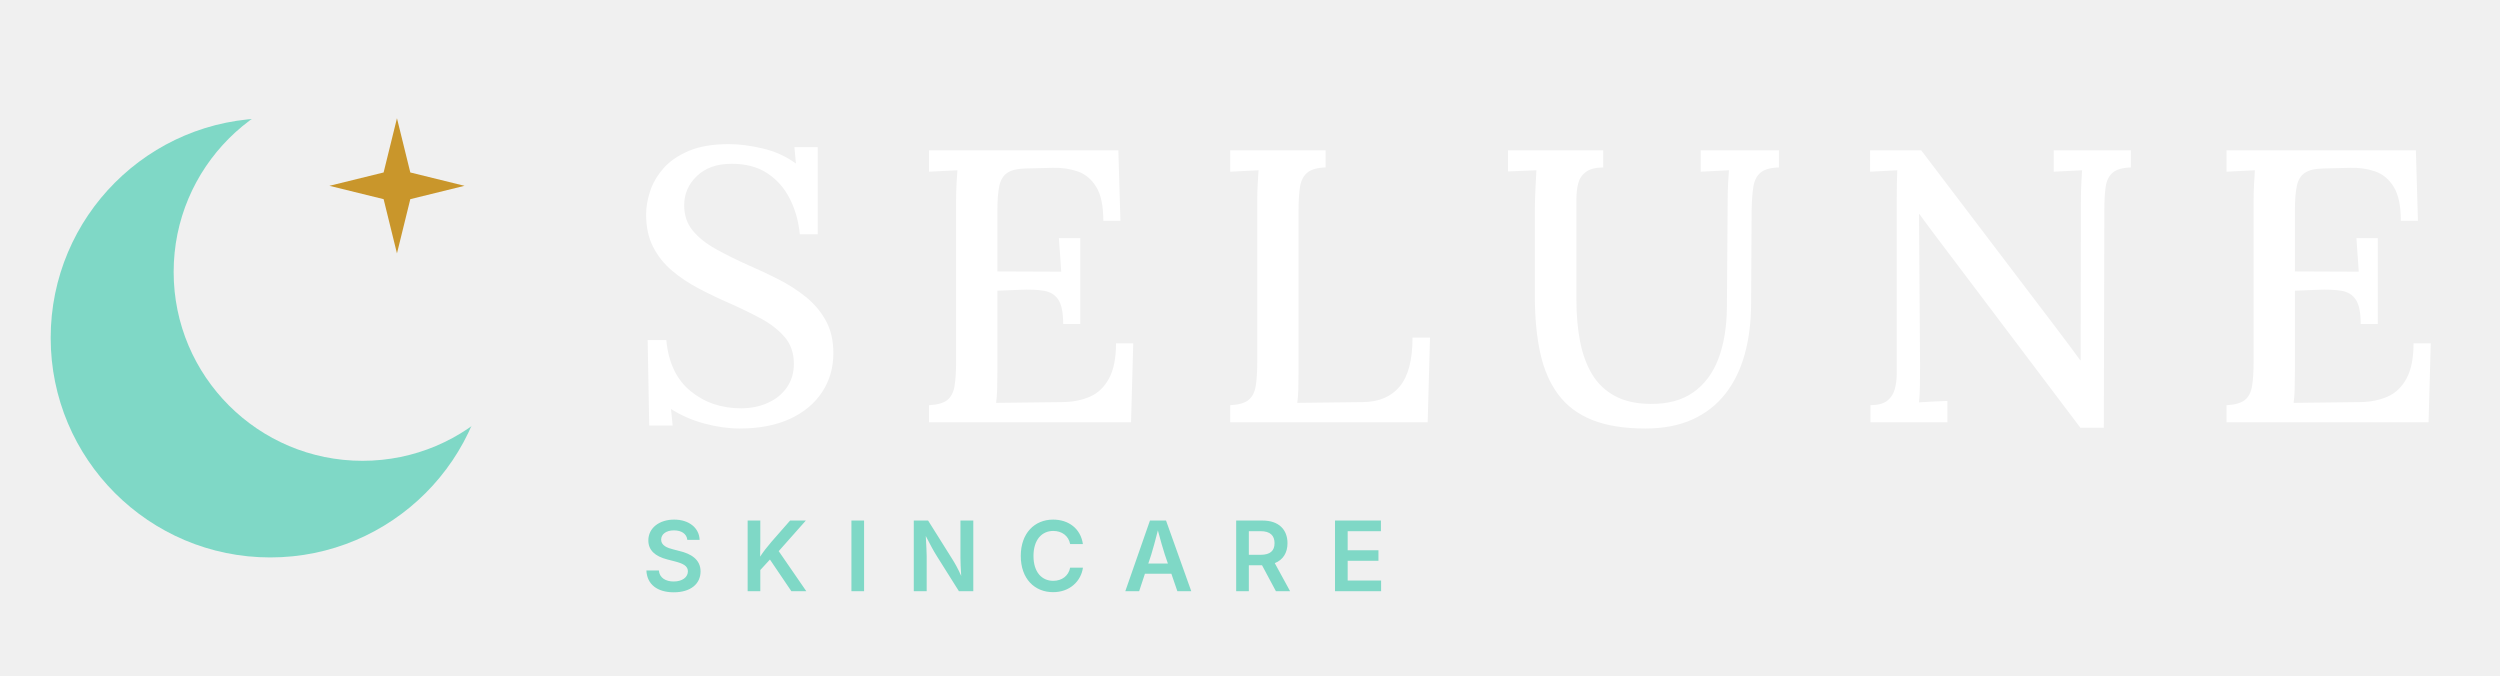
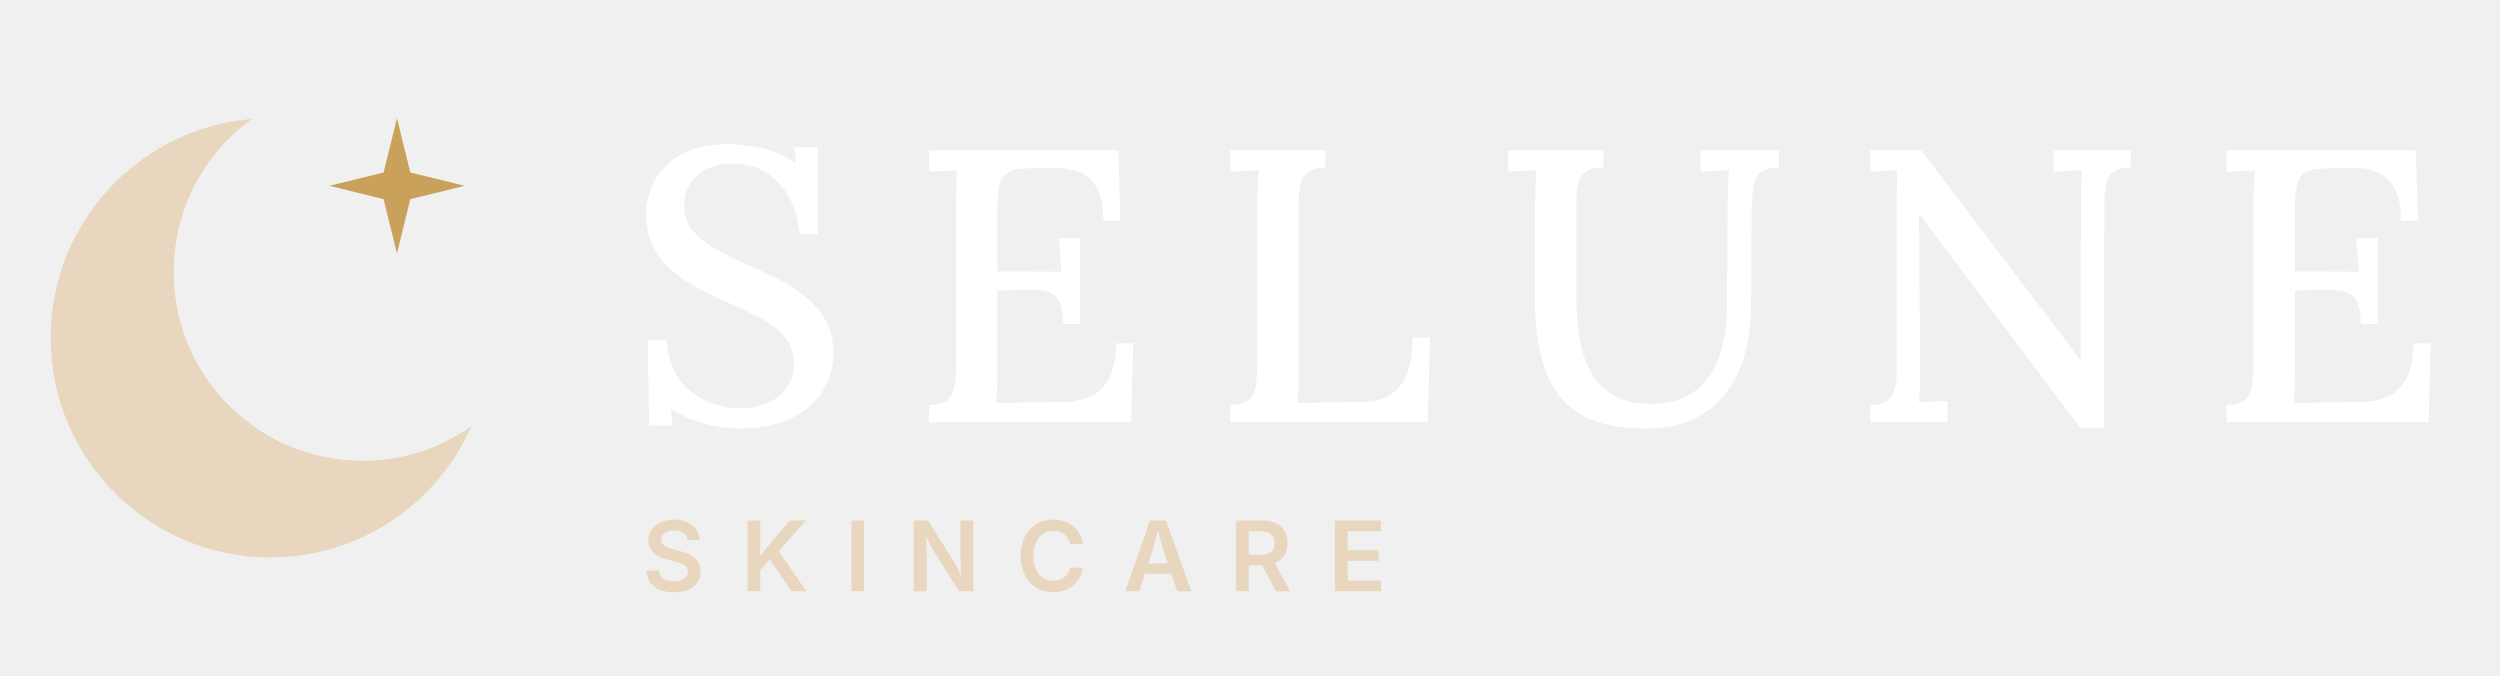
<svg xmlns="http://www.w3.org/2000/svg" viewBox="0 0 296 80" role="img" aria-label="Selune">
  <mask id="m3240">
    <rect x="4" y="12" width="56" height="56" fill="#fff" />
    <circle cx="42.92" cy="32.2" r="22.36" fill="#000" />
  </mask>
-   <circle cx="32" cy="40" r="26" fill="#7FD8C6" mask="url(#m3240)" />
-   <polygon points="47.00,14.00 45.42,20.42 39.00,22.00 45.42,23.58 47.00,30.00 48.58,23.58 55.00,22.00 48.58,20.42" fill="#C9962B" />
+   <circle cx="32" cy="40" r="26" fill="#E8D6BF" mask="url(#m3240)" />
+   <polygon points="47.00,14.00 45.42,20.42 39.00,22.00 45.42,23.58 47.00,30.00 48.58,23.58 55.00,22.00 48.58,20.42" fill="#C9A15A" />
  <path d="M94.7 27.736Q94.47 25.405 93.504 23.512Q92.538 21.618 90.828 20.499Q89.119 19.379 86.589 19.395Q84.028 19.395 82.518 20.836Q81.007 22.277 81.007 24.301Q81.007 26.065 82.012 27.291Q83.016 28.518 84.749 29.484Q86.481 30.45 88.643 31.416Q90.391 32.167 92.17 33.072Q93.949 33.977 95.421 35.165Q96.893 36.353 97.782 37.971Q98.671 39.589 98.671 41.812Q98.671 44.403 97.337 46.427Q96.003 48.451 93.527 49.594Q91.051 50.736 87.57 50.736Q85.577 50.736 83.392 50.146Q81.207 49.555 79.443 48.421L79.643 50.383H76.867L76.683 40.263H78.891Q79.259 44.25 81.751 46.297Q84.243 48.344 87.739 48.344Q89.487 48.344 90.913 47.7Q92.339 47.056 93.167 45.868Q93.995 44.679 93.995 43.069Q93.995 41.153 92.883 39.88Q91.771 38.607 90.046 37.687Q88.321 36.767 86.42 35.924Q84.519 35.096 82.748 34.168Q80.977 33.241 79.566 32.045Q78.155 30.849 77.327 29.231Q76.499 27.613 76.499 25.39Q76.499 24.117 76.959 22.684Q77.419 21.25 78.523 19.97Q79.627 18.689 81.529 17.877Q83.43 17.064 86.313 17.064Q88.091 17.064 90.276 17.57Q92.461 18.076 94.24 19.364L94.056 17.417H96.816V27.736ZM125.881 38.362Q125.881 36.369 125.313 35.495Q124.746 34.621 123.604 34.429Q122.461 34.237 120.729 34.314L118.091 34.421V43.959Q118.091 45.201 118.061 46.151Q118.03 47.102 117.938 47.7L125.85 47.608Q127.659 47.577 129.07 46.956Q130.481 46.335 131.309 44.81Q132.137 43.284 132.137 40.647H134.176L133.915 50.0H109.995V47.976Q111.513 47.899 112.18 47.347Q112.847 46.795 113.024 45.676Q113.2 44.557 113.2 42.87V23.749Q113.2 22.722 113.254 21.771Q113.307 20.821 113.353 20.161Q112.556 20.207 111.636 20.246Q110.716 20.284 109.995 20.33V17.8H132.413L132.658 26.141H130.634Q130.634 23.489 129.791 22.124Q128.947 20.759 127.583 20.292Q126.218 19.824 124.639 19.87L121.449 19.947Q119.993 19.977 119.272 20.46Q118.551 20.943 118.321 22.009Q118.091 23.075 118.091 24.93V32.137L125.651 32.167L125.375 28.196H127.905V38.362ZM145.653 50.0V47.976Q147.171 47.899 147.838 47.347Q148.505 46.795 148.682 45.676Q148.858 44.557 148.858 42.87V23.749Q148.858 22.722 148.912 21.771Q148.965 20.821 149.011 20.161Q148.214 20.207 147.294 20.246Q146.374 20.284 145.653 20.33V17.8H156.954V19.824Q155.482 19.87 154.792 20.437Q154.102 21.005 153.926 22.101Q153.749 23.197 153.749 24.93V43.959Q153.749 45.201 153.719 46.151Q153.688 47.102 153.596 47.7L161.385 47.608Q164.222 47.577 165.732 45.753Q167.243 43.928 167.243 39.972H169.313L169.037 50.0ZM189.821 19.824Q188.472 19.839 187.782 20.345Q187.092 20.851 186.87 21.687Q186.647 22.523 186.647 23.581V35.525Q186.647 38.209 187.084 40.44Q187.521 42.671 188.51 44.319Q189.499 45.967 191.209 46.887Q192.919 47.807 195.433 47.823Q198.485 47.853 200.478 46.458Q202.471 45.063 203.453 42.487Q204.434 39.911 204.465 36.384L204.557 23.749Q204.557 22.722 204.603 21.771Q204.649 20.821 204.71 20.161Q203.913 20.207 203 20.246Q202.088 20.284 201.367 20.33V17.8H210.629V19.824Q209.126 19.87 208.451 20.437Q207.777 21.005 207.6 22.101Q207.424 23.197 207.393 24.93L207.332 35.878Q207.332 39.19 206.581 41.919Q205.829 44.649 204.281 46.627Q202.732 48.605 200.371 49.67Q198.009 50.736 194.789 50.736Q191.048 50.736 188.518 49.724Q185.988 48.712 184.493 46.703Q182.998 44.695 182.362 41.781Q181.725 38.868 181.725 35.035V25.099Q181.725 23.887 181.794 22.415Q181.863 20.943 181.909 20.161Q181.112 20.207 180.192 20.23Q179.272 20.253 178.551 20.299V17.8H189.821ZM246.317 50.644 229.175 27.935Q228.699 27.307 228.224 26.663Q227.749 26.019 227.258 25.344H227.212L227.335 43.223Q227.335 44.403 227.319 45.553Q227.304 46.703 227.212 47.639Q228.009 47.577 228.937 47.539Q229.865 47.501 230.57 47.47V50.0H221.462V47.976Q222.765 47.961 223.417 47.47Q224.069 46.979 224.322 46.136Q224.575 45.293 224.575 44.219L224.575 23.596Q224.575 22.661 224.59 21.756Q224.605 20.851 224.636 20.161Q223.9 20.207 223.003 20.246Q222.106 20.284 221.416 20.33V17.8H227.473L243.665 39.113Q244.447 40.125 245.083 40.999Q245.719 41.873 246.302 42.655H246.348L246.379 23.749Q246.379 22.722 246.425 21.771Q246.471 20.821 246.517 20.161Q245.719 20.207 244.799 20.246Q243.879 20.284 243.159 20.33V17.8H252.297V19.824Q250.825 19.87 250.151 20.437Q249.476 21.005 249.315 22.101Q249.154 23.197 249.154 24.93L249.093 50.644ZM279.507 38.362Q279.507 36.369 278.939 35.495Q278.372 34.621 277.23 34.429Q276.087 34.237 274.355 34.314L271.717 34.421V43.959Q271.717 45.201 271.687 46.151Q271.656 47.102 271.564 47.7L279.476 47.608Q281.285 47.577 282.696 46.956Q284.107 46.335 284.935 44.81Q285.763 43.284 285.763 40.647H287.802L287.541 50.0H263.621V47.976Q265.139 47.899 265.806 47.347Q266.473 46.795 266.65 45.676Q266.826 44.557 266.826 42.87V23.749Q266.826 22.722 266.88 21.771Q266.933 20.821 266.979 20.161Q266.182 20.207 265.262 20.246Q264.342 20.284 263.621 20.33V17.8H286.039L286.284 26.141H284.26Q284.26 23.489 283.417 22.124Q282.573 20.759 281.209 20.292Q279.844 19.824 278.265 19.87L275.075 19.947Q273.619 19.977 272.898 20.46Q272.177 20.943 271.947 22.009Q271.717 23.075 271.717 24.93V32.137L279.277 32.167L279.001 28.196H281.531V38.362Z" fill="#FFFFFF" />
-   <path d="M79.779 70.129C81.778 70.129 82.946 69.124 82.946 67.653C82.946 66.193 81.728 65.547 80.487 65.25L79.706 65.047C79.027 64.879 78.28 64.598 78.28 63.896C78.28 63.262 78.853 62.796 79.796 62.796C80.7 62.796 81.306 63.211 81.379 63.924H82.834C82.794 62.526 81.604 61.521 79.818 61.521C78.066 61.521 76.764 62.509 76.764 63.986C76.764 65.165 77.589 65.873 78.987 66.232L79.936 66.479C80.84 66.715 81.447 66.99 81.447 67.642C81.447 68.36 80.756 68.849 79.768 68.849C78.824 68.849 78.078 68.422 78.01 67.541H76.533C76.601 69.191 77.831 70.129 79.779 70.129ZM88.522 70.0H90.021V67.49L91.161 66.249L93.699 70.0H95.468L92.2 65.255L95.412 61.633H93.547L91.352 64.138C90.802 64.778 90.392 65.306 89.999 65.906L90.021 64.115V61.633H88.522ZM102.307 61.633H100.808V70.0H102.307ZM108.192 70.0H109.719V65.845C109.719 65.379 109.668 64.497 109.612 63.464C110.174 64.553 110.488 65.148 110.926 65.85L113.537 70.0H115.239V61.633H113.717V66.024C113.717 66.535 113.751 67.383 113.807 68.192C113.442 67.355 113.077 66.721 112.779 66.243L109.887 61.633H108.192ZM124.689 70.112C126.665 70.112 127.991 68.815 128.221 67.215H126.705C126.514 68.203 125.705 68.77 124.706 68.77C123.347 68.77 122.364 67.743 122.364 65.822C122.364 63.924 123.341 62.863 124.711 62.863C125.711 62.863 126.519 63.43 126.705 64.418H128.215C127.951 62.588 126.525 61.521 124.689 61.521C122.505 61.521 120.859 63.116 120.859 65.822C120.859 68.518 122.488 70.112 124.689 70.112ZM133.235 70.0H134.875L135.56 67.928H138.688L139.401 70.0H141.046L138.059 61.633H136.155ZM135.958 66.721 136.312 65.654C136.542 64.907 136.795 63.969 137.093 62.801C137.402 63.958 137.666 64.885 137.913 65.654L138.278 66.721ZM146.363 70.0H147.863V66.928H149.424L151.069 70.0H152.748L150.934 66.676C151.922 66.283 152.439 65.446 152.439 64.312C152.439 62.717 151.417 61.633 149.491 61.633H146.363ZM147.863 65.688V62.891H149.261C150.401 62.891 150.906 63.419 150.906 64.312C150.906 65.199 150.401 65.688 149.272 65.688ZM158.065 70.0H163.523V68.737H159.565V66.401H163.209V65.154H159.565V62.897H163.501V61.633H158.065Z" fill="#7FD8C6" />
+   <path d="M79.779 70.129C81.778 70.129 82.946 69.124 82.946 67.653C82.946 66.193 81.728 65.547 80.487 65.25L79.706 65.047C79.027 64.879 78.28 64.598 78.28 63.896C78.28 63.262 78.853 62.796 79.796 62.796C80.7 62.796 81.306 63.211 81.379 63.924H82.834C82.794 62.526 81.604 61.521 79.818 61.521C78.066 61.521 76.764 62.509 76.764 63.986C76.764 65.165 77.589 65.873 78.987 66.232L79.936 66.479C80.84 66.715 81.447 66.99 81.447 67.642C81.447 68.36 80.756 68.849 79.768 68.849C78.824 68.849 78.078 68.422 78.01 67.541H76.533C76.601 69.191 77.831 70.129 79.779 70.129ZM88.522 70.0H90.021V67.49L91.161 66.249L93.699 70.0H95.468L92.2 65.255L95.412 61.633H93.547L91.352 64.138C90.802 64.778 90.392 65.306 89.999 65.906L90.021 64.115V61.633H88.522ZM102.307 61.633H100.808V70.0H102.307ZM108.192 70.0H109.719V65.845C109.719 65.379 109.668 64.497 109.612 63.464C110.174 64.553 110.488 65.148 110.926 65.85L113.537 70.0H115.239V61.633H113.717V66.024C113.717 66.535 113.751 67.383 113.807 68.192C113.442 67.355 113.077 66.721 112.779 66.243L109.887 61.633H108.192ZM124.689 70.112C126.665 70.112 127.991 68.815 128.221 67.215H126.705C126.514 68.203 125.705 68.77 124.706 68.77C123.347 68.77 122.364 67.743 122.364 65.822C122.364 63.924 123.341 62.863 124.711 62.863C125.711 62.863 126.519 63.43 126.705 64.418H128.215C127.951 62.588 126.525 61.521 124.689 61.521C122.505 61.521 120.859 63.116 120.859 65.822C120.859 68.518 122.488 70.112 124.689 70.112ZM133.235 70.0H134.875L135.56 67.928H138.688L139.401 70.0H141.046L138.059 61.633H136.155ZM135.958 66.721 136.312 65.654C136.542 64.907 136.795 63.969 137.093 62.801C137.402 63.958 137.666 64.885 137.913 65.654L138.278 66.721ZM146.363 70.0H147.863V66.928H149.424L151.069 70.0H152.748L150.934 66.676C151.922 66.283 152.439 65.446 152.439 64.312C152.439 62.717 151.417 61.633 149.491 61.633H146.363ZM147.863 65.688V62.891H149.261C150.401 62.891 150.906 63.419 150.906 64.312C150.906 65.199 150.401 65.688 149.272 65.688ZM158.065 70.0H163.523V68.737H159.565V66.401H163.209V65.154H159.565V62.897H163.501V61.633H158.065Z" fill="#E8D6BF" />
</svg>
